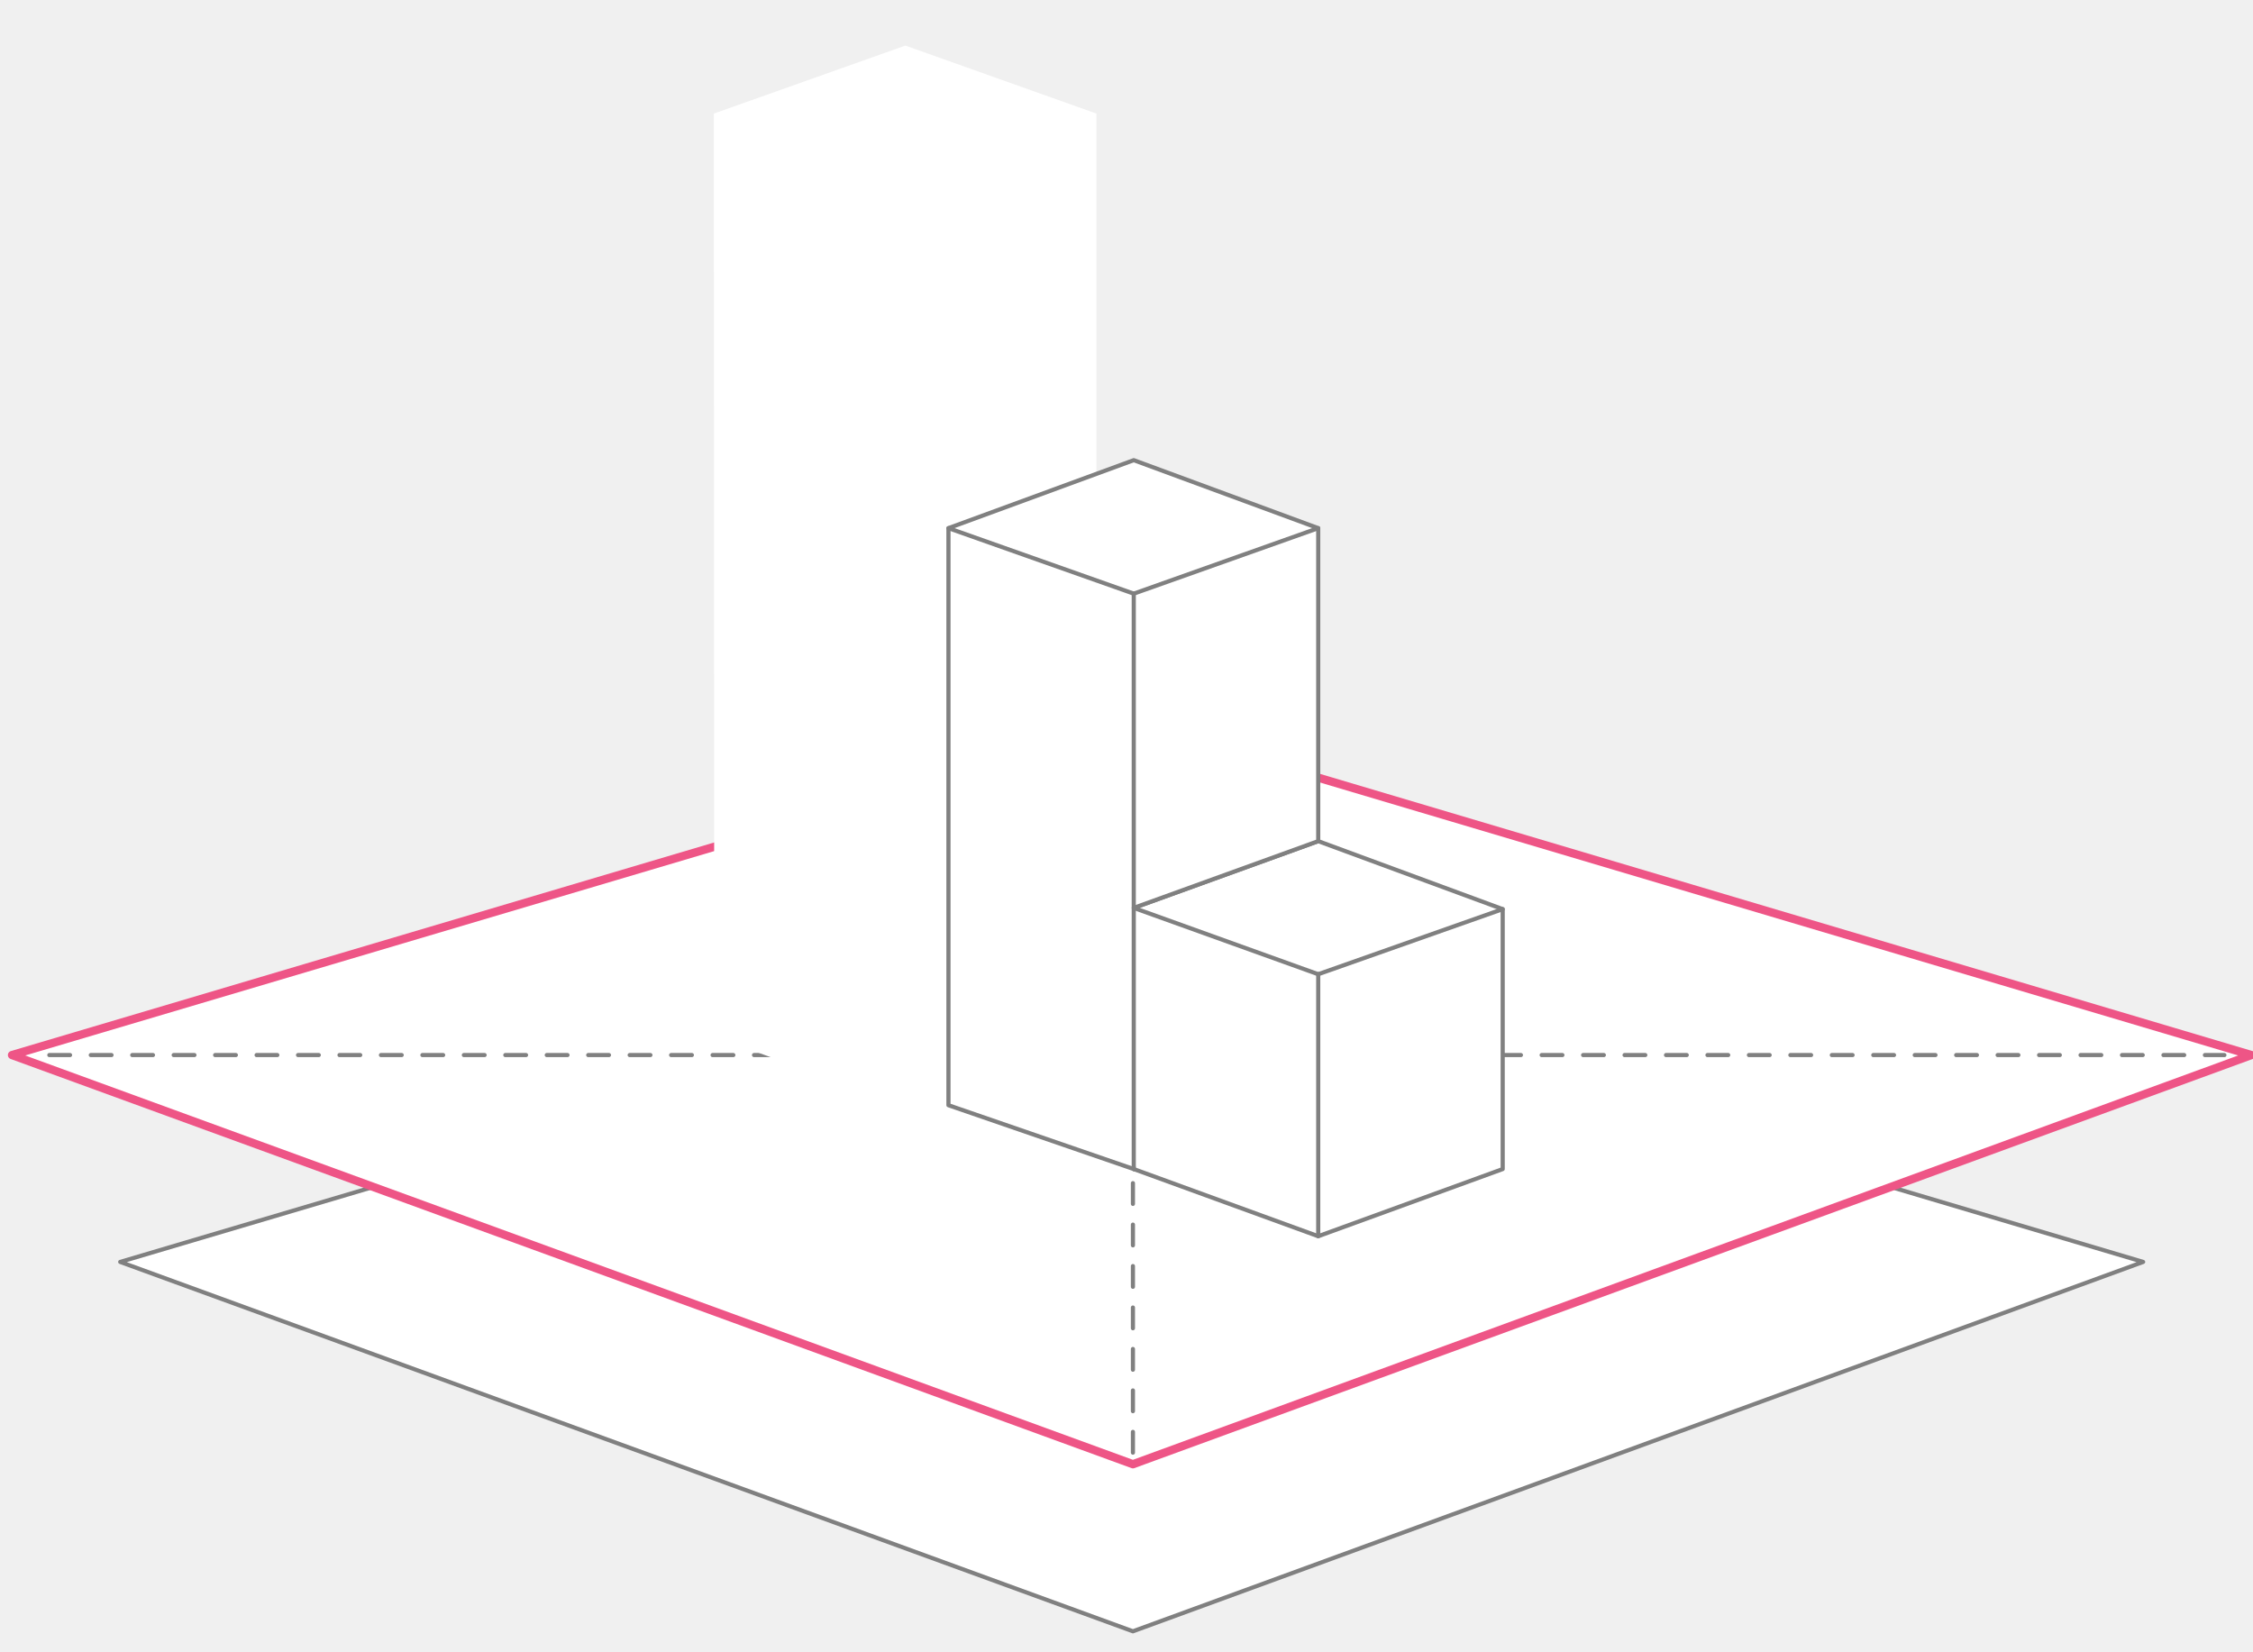
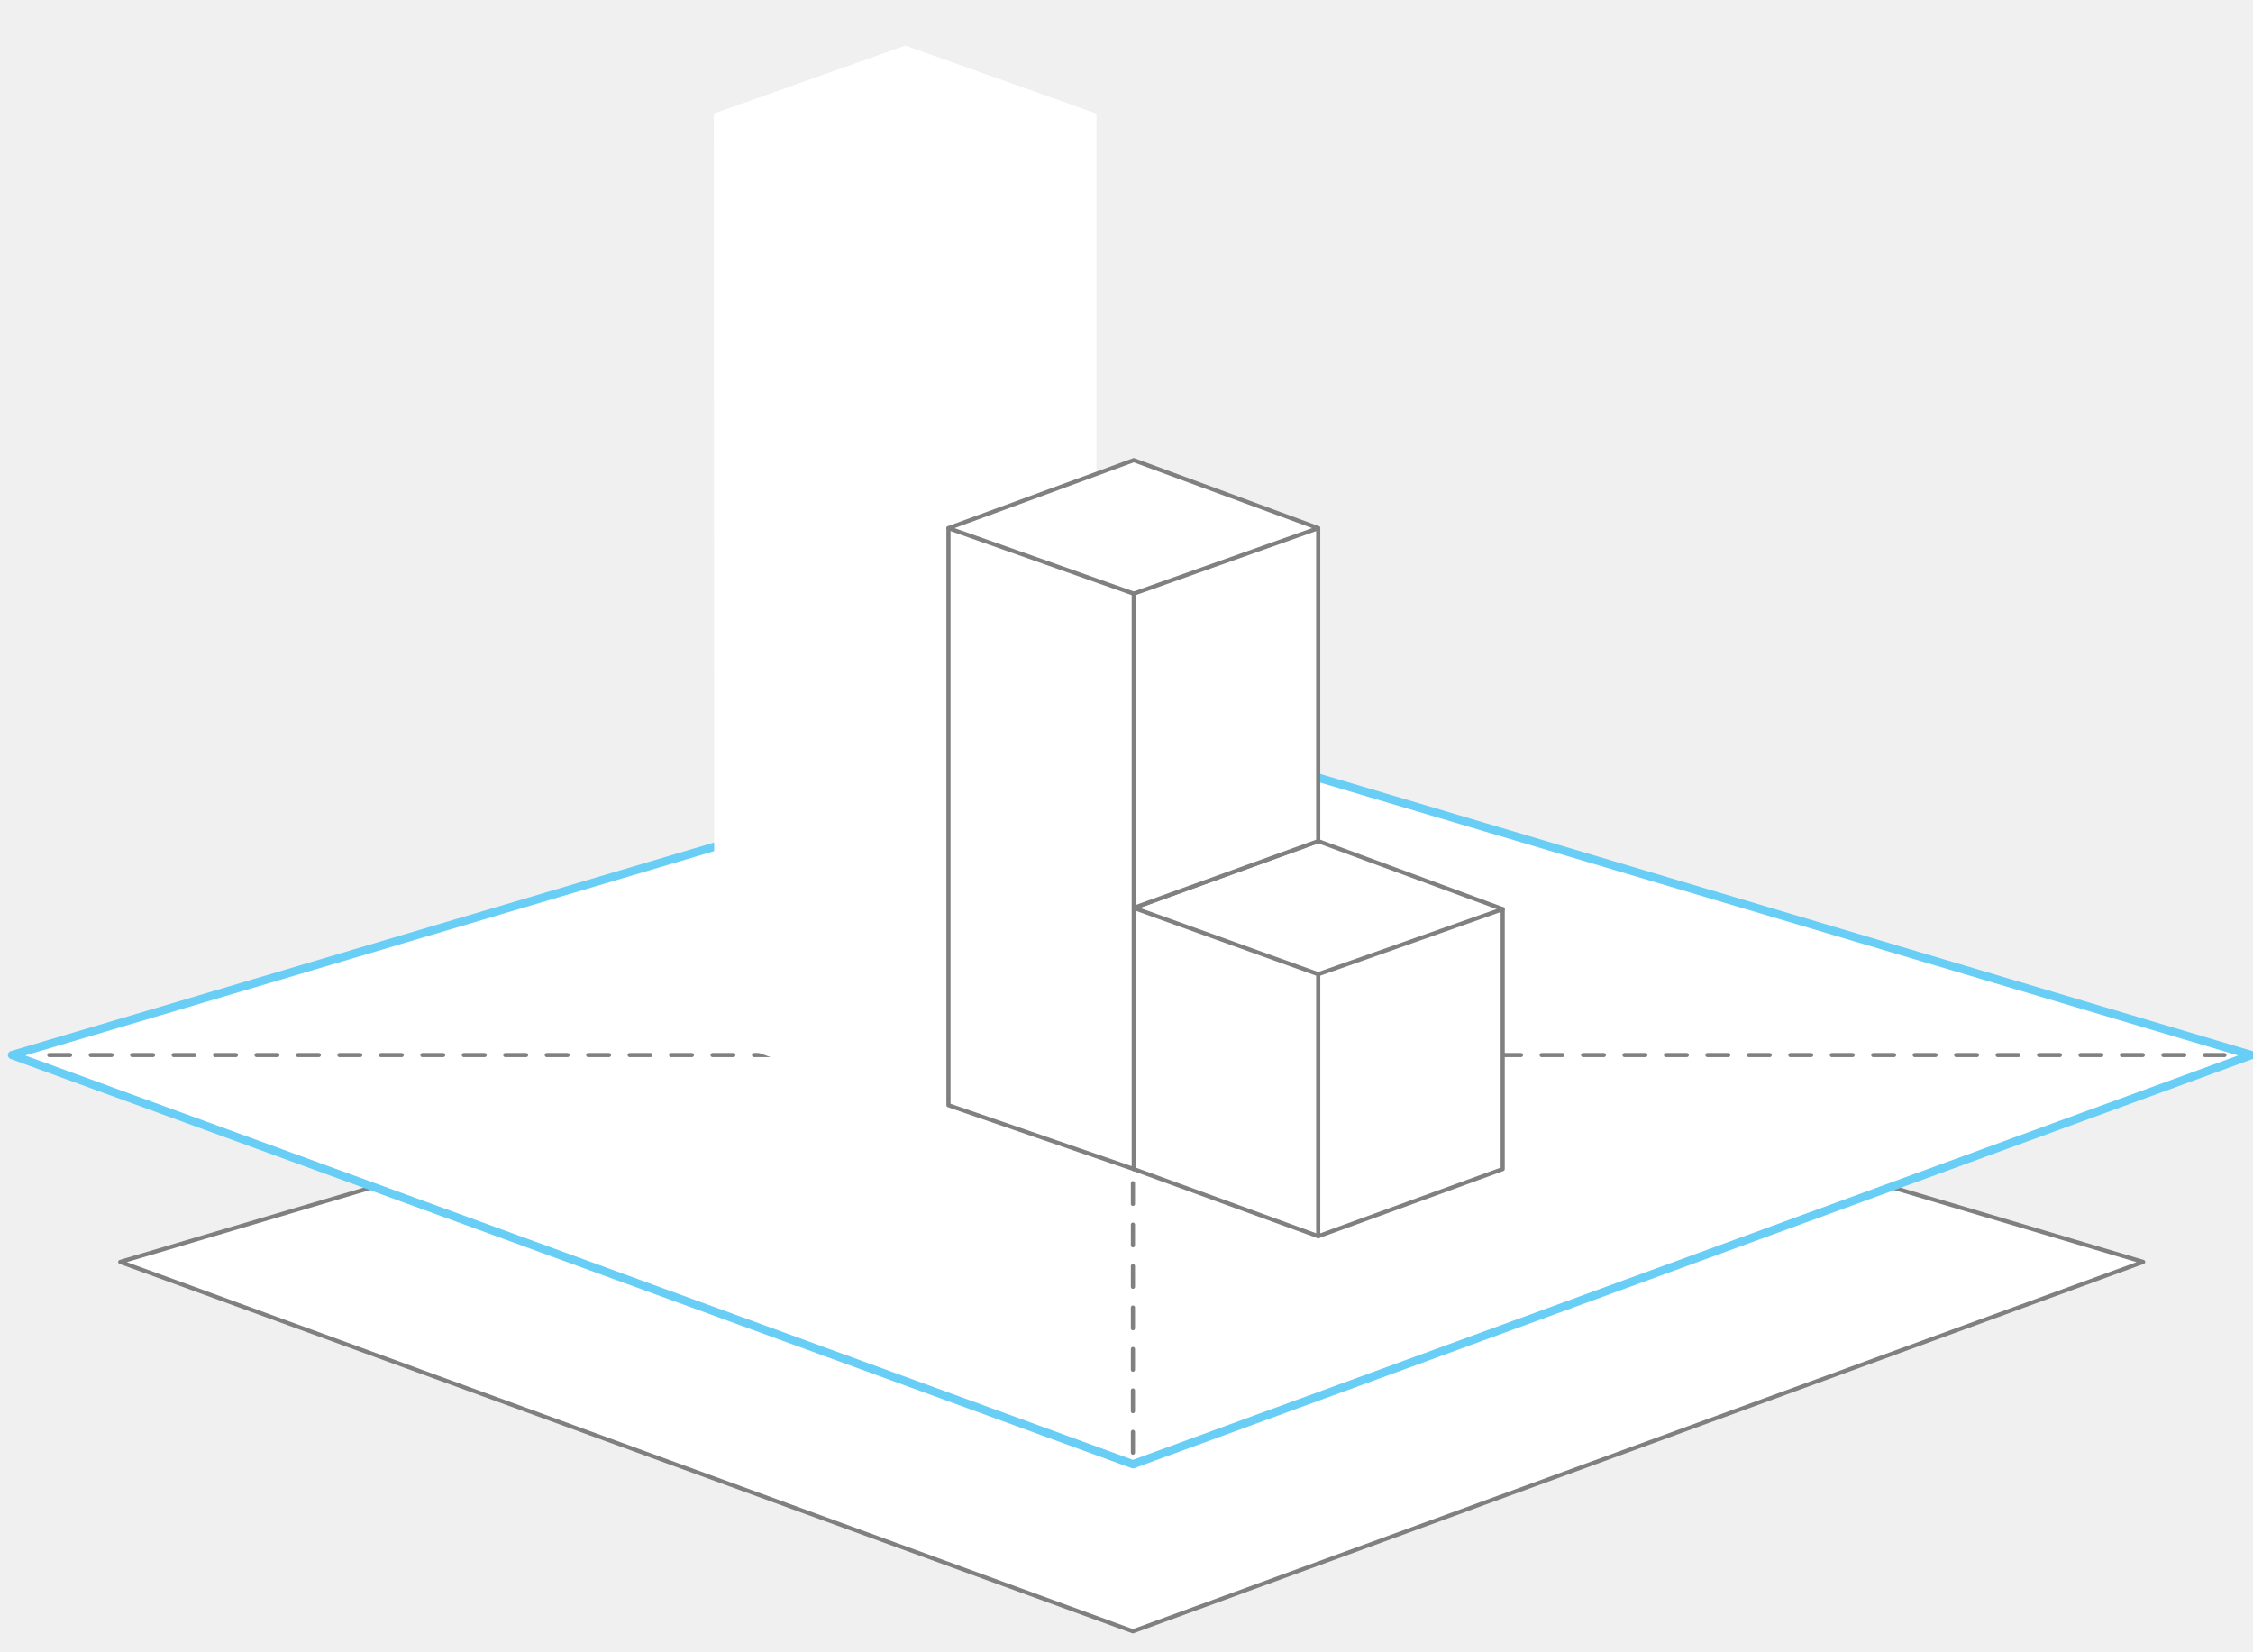
<svg xmlns="http://www.w3.org/2000/svg" version="1.1" id="Layer_1" x="0px" y="0px" viewBox="0 0 543.5 398.4" style="width:450px;" xml:space="preserve" class="svg" src="templates/menaget-deegeet/assets/fonts/svg/ranking.svg" alt="DBaas Secure">
  <style type="text/css">
	.ranking0{fill:#FFFFFF;stroke:#808080;stroke-linecap:round;stroke-linejoin:round;stroke-miterlimit:10;}
- 	.ranking1{fill:#FFFFFF;stroke:#ee5586;stroke-width:2;stroke-linecap:round;stroke-linejoin:round;stroke-miterlimit:10;}
+ 	.ranking1{fill:#FFFFFF;stroke:#68cef5;stroke-width:2;stroke-linecap:round;stroke-linejoin:round;stroke-miterlimit:10;}
	.ranking2{fill:none;stroke:#808080;stroke-linecap:round;stroke-linejoin:round;stroke-miterlimit:10;stroke-dasharray:5;}
	.ranking3{fill:#FFFFFF;}
	.ranking4{fill:none;stroke:#808080;stroke-linecap:round;stroke-linejoin:round;stroke-miterlimit:10;}
</style>
  <g>
    <polygon class="ranking0" points="273.3,393.5 29,304.4 273.3,232 517,304.4  " />
    <polygon id="svg-concept" class="ranking1" points="273.3,353.2 2.9,254.5 273.3,174.3 543.1,254.5  " />
    <line class="ranking2" x1="11.9" y1="254.5" x2="536.6" y2="254.5" />
    <line class="ranking2" x1="273.3" y1="350.4" x2="273.3" y2="184.5" />
  </g>
  <g>
    <polygon id="svg-concept" class="ranking1" points="173.8,31.1 173.8,246.1 218.3,262.5 218.3,262.7 262.9,246.3 262.8,31.1 218.3,15.3  " />
    <line id="svg-concept" class="ranking1" x1="173.8" y1="31.1" x2="218.3" y2="47.7" />
    <line id="svg-concept" class="ranking1" x1="218.3" y1="47.7" x2="262.8" y2="31.1" />
    <line id="svg-concept" class="ranking1" x1="218.3" y1="47.7" x2="218.3" y2="262.7" />
  </g>
  <g>
    <polygon class="ranking3" points="172.2,27.4 172.3,250 218.4,267 218.4,267 264.5,249.1 264.5,27.4 218.4,11 " />
-     <animateMotion path="M0, 0 0 -260" begin="0s" dur="3s" fill="currentColor" />
+     <animateMotion path="M0, 0 0 -260" begin="0s" dur="3=s" fill="currentColor" />
  </g>
  <g>
    <polygon class="ranking0" points="273.5,282 273.5,219 318,202.9 362.5,219.3 362.5,282 318,298.2  " />
    <polyline class="ranking0" points="273.5,282 228.8,266.6 228.8,127.4 273.5,111 318,127.4 318,202.9 273.5,219 318,235  " />
    <line class="ranking4" x1="318" y1="235" x2="362.5" y2="219.3" />
    <line class="ranking4" x1="318" y1="235" x2="318" y2="298.2" />
    <line class="ranking4" x1="228.8" y1="127.4" x2="273.5" y2="143.2" />
    <line class="ranking4" x1="318" y1="127.4" x2="273.5" y2="143.2" />
    <line class="ranking4" x1="273.5" y1="143.2" x2="273.5" y2="282" />
  </g>
</svg>
